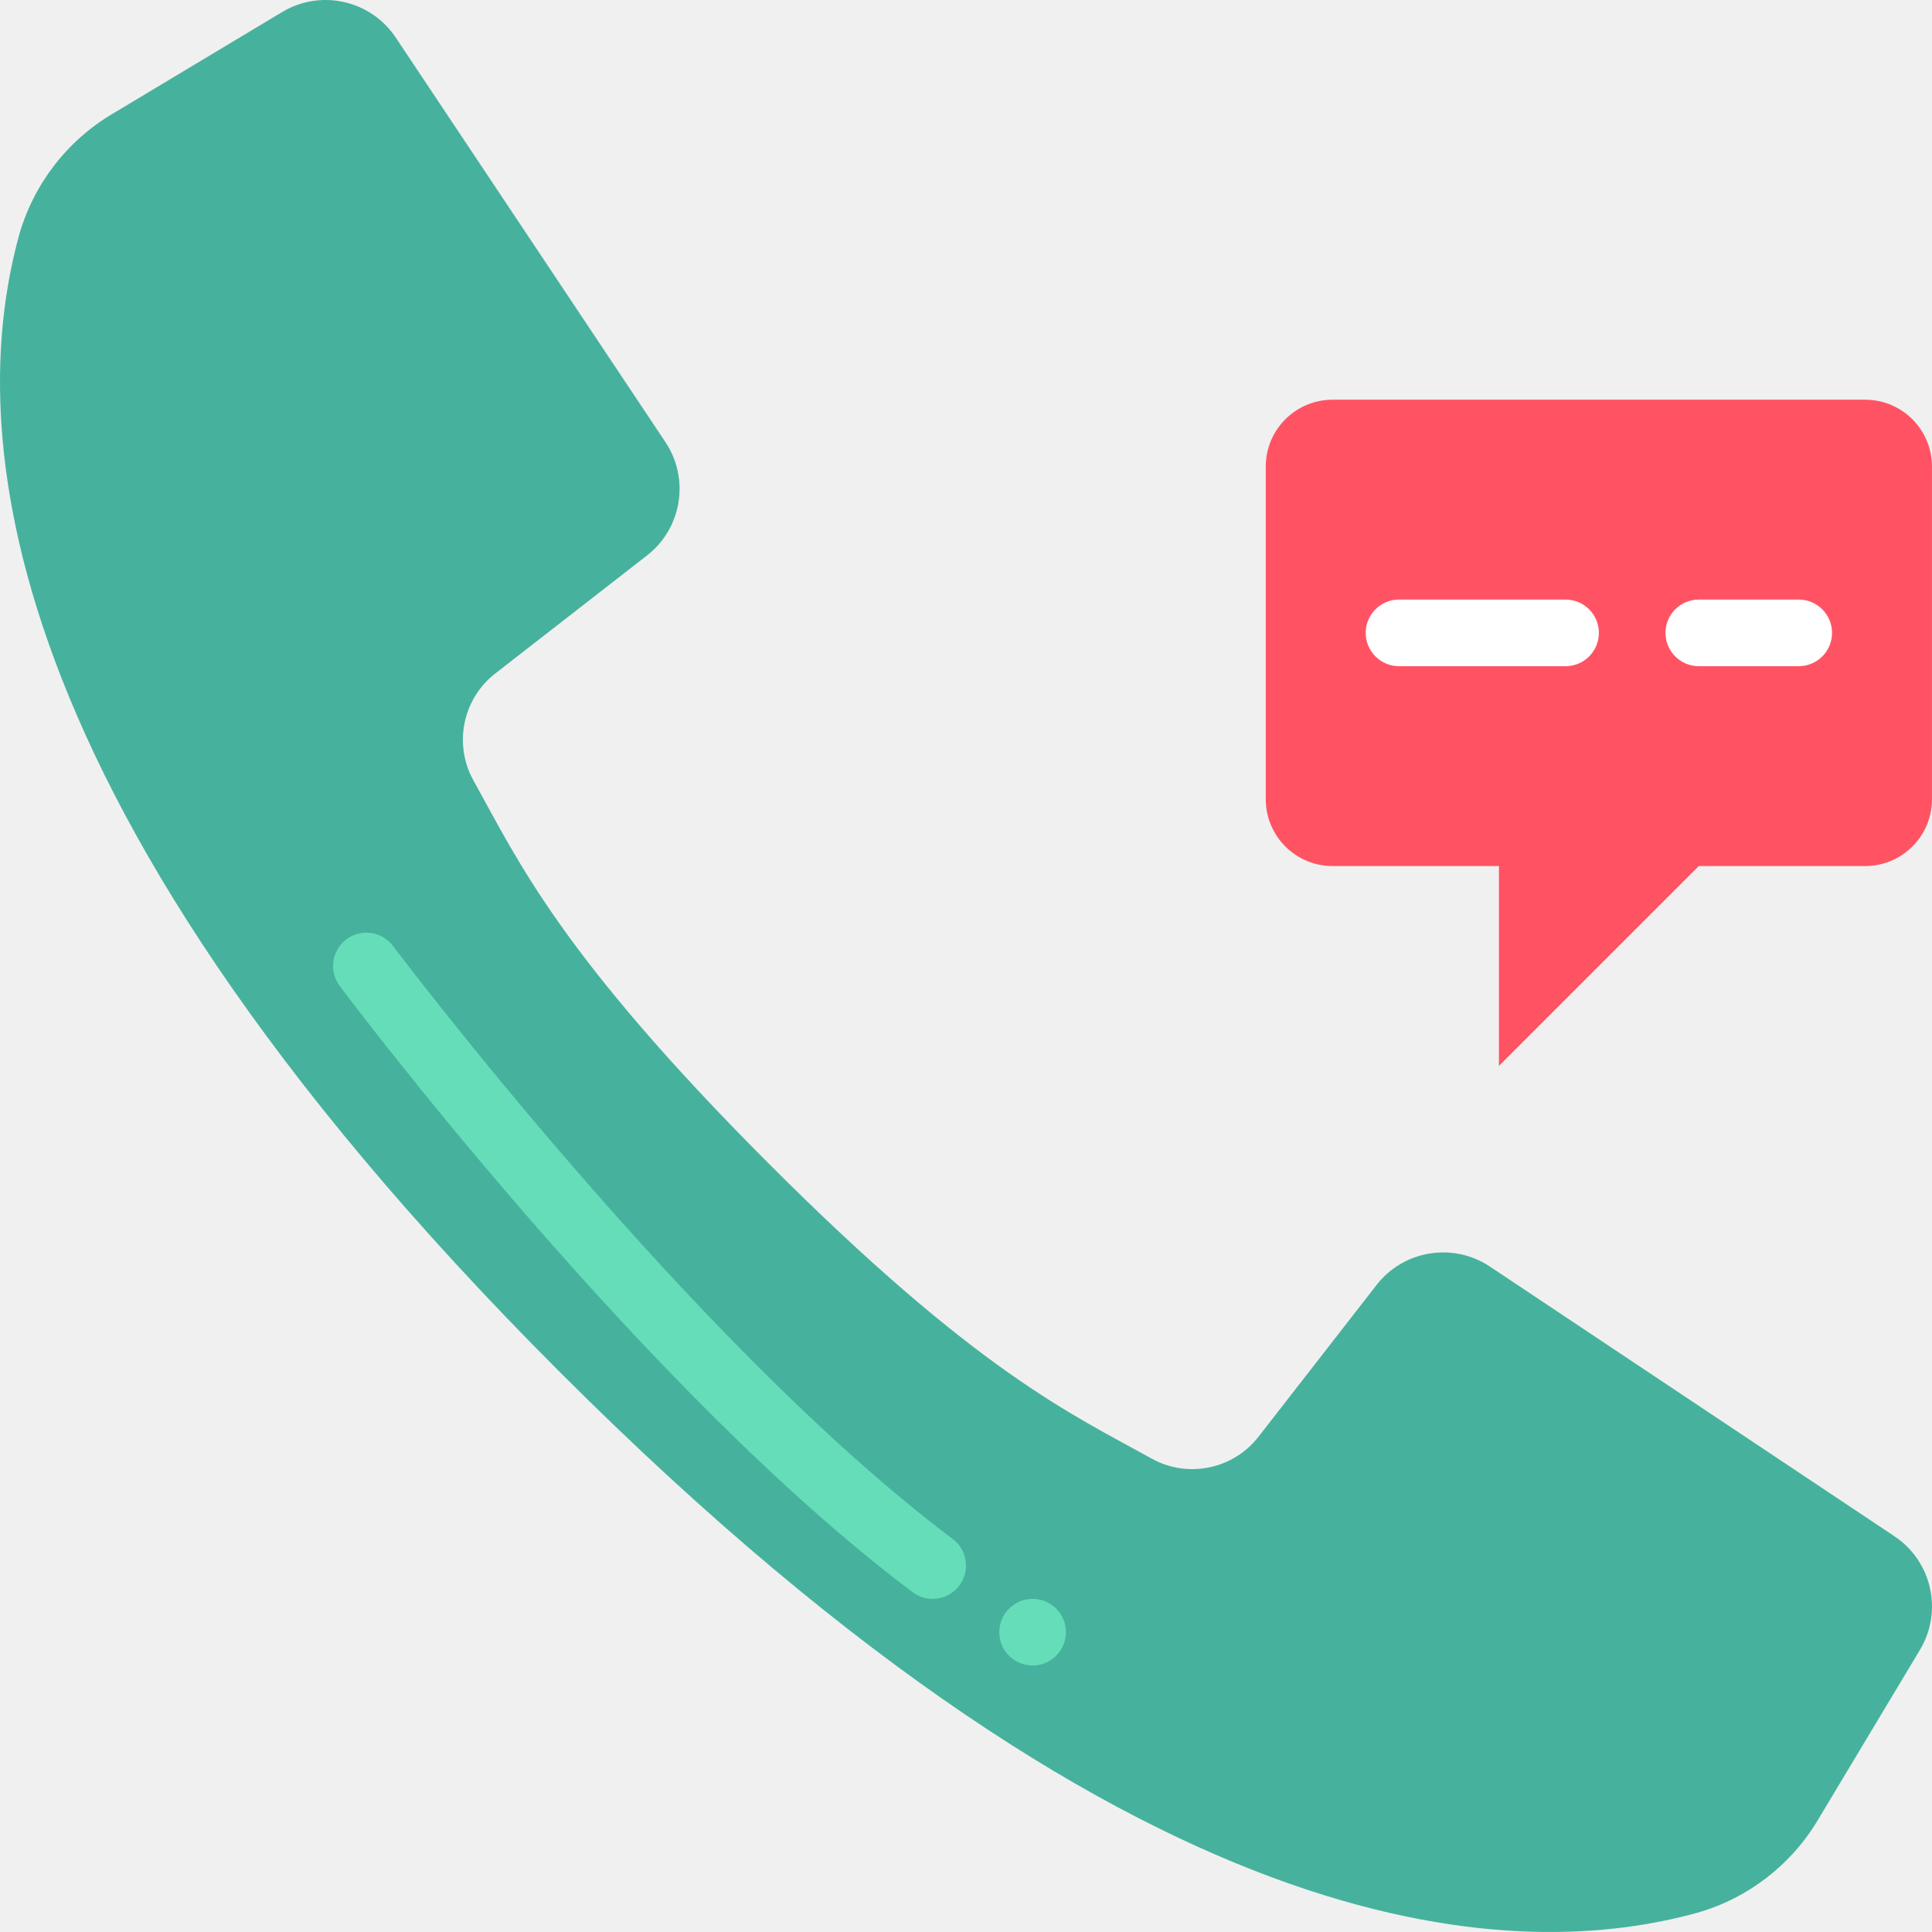
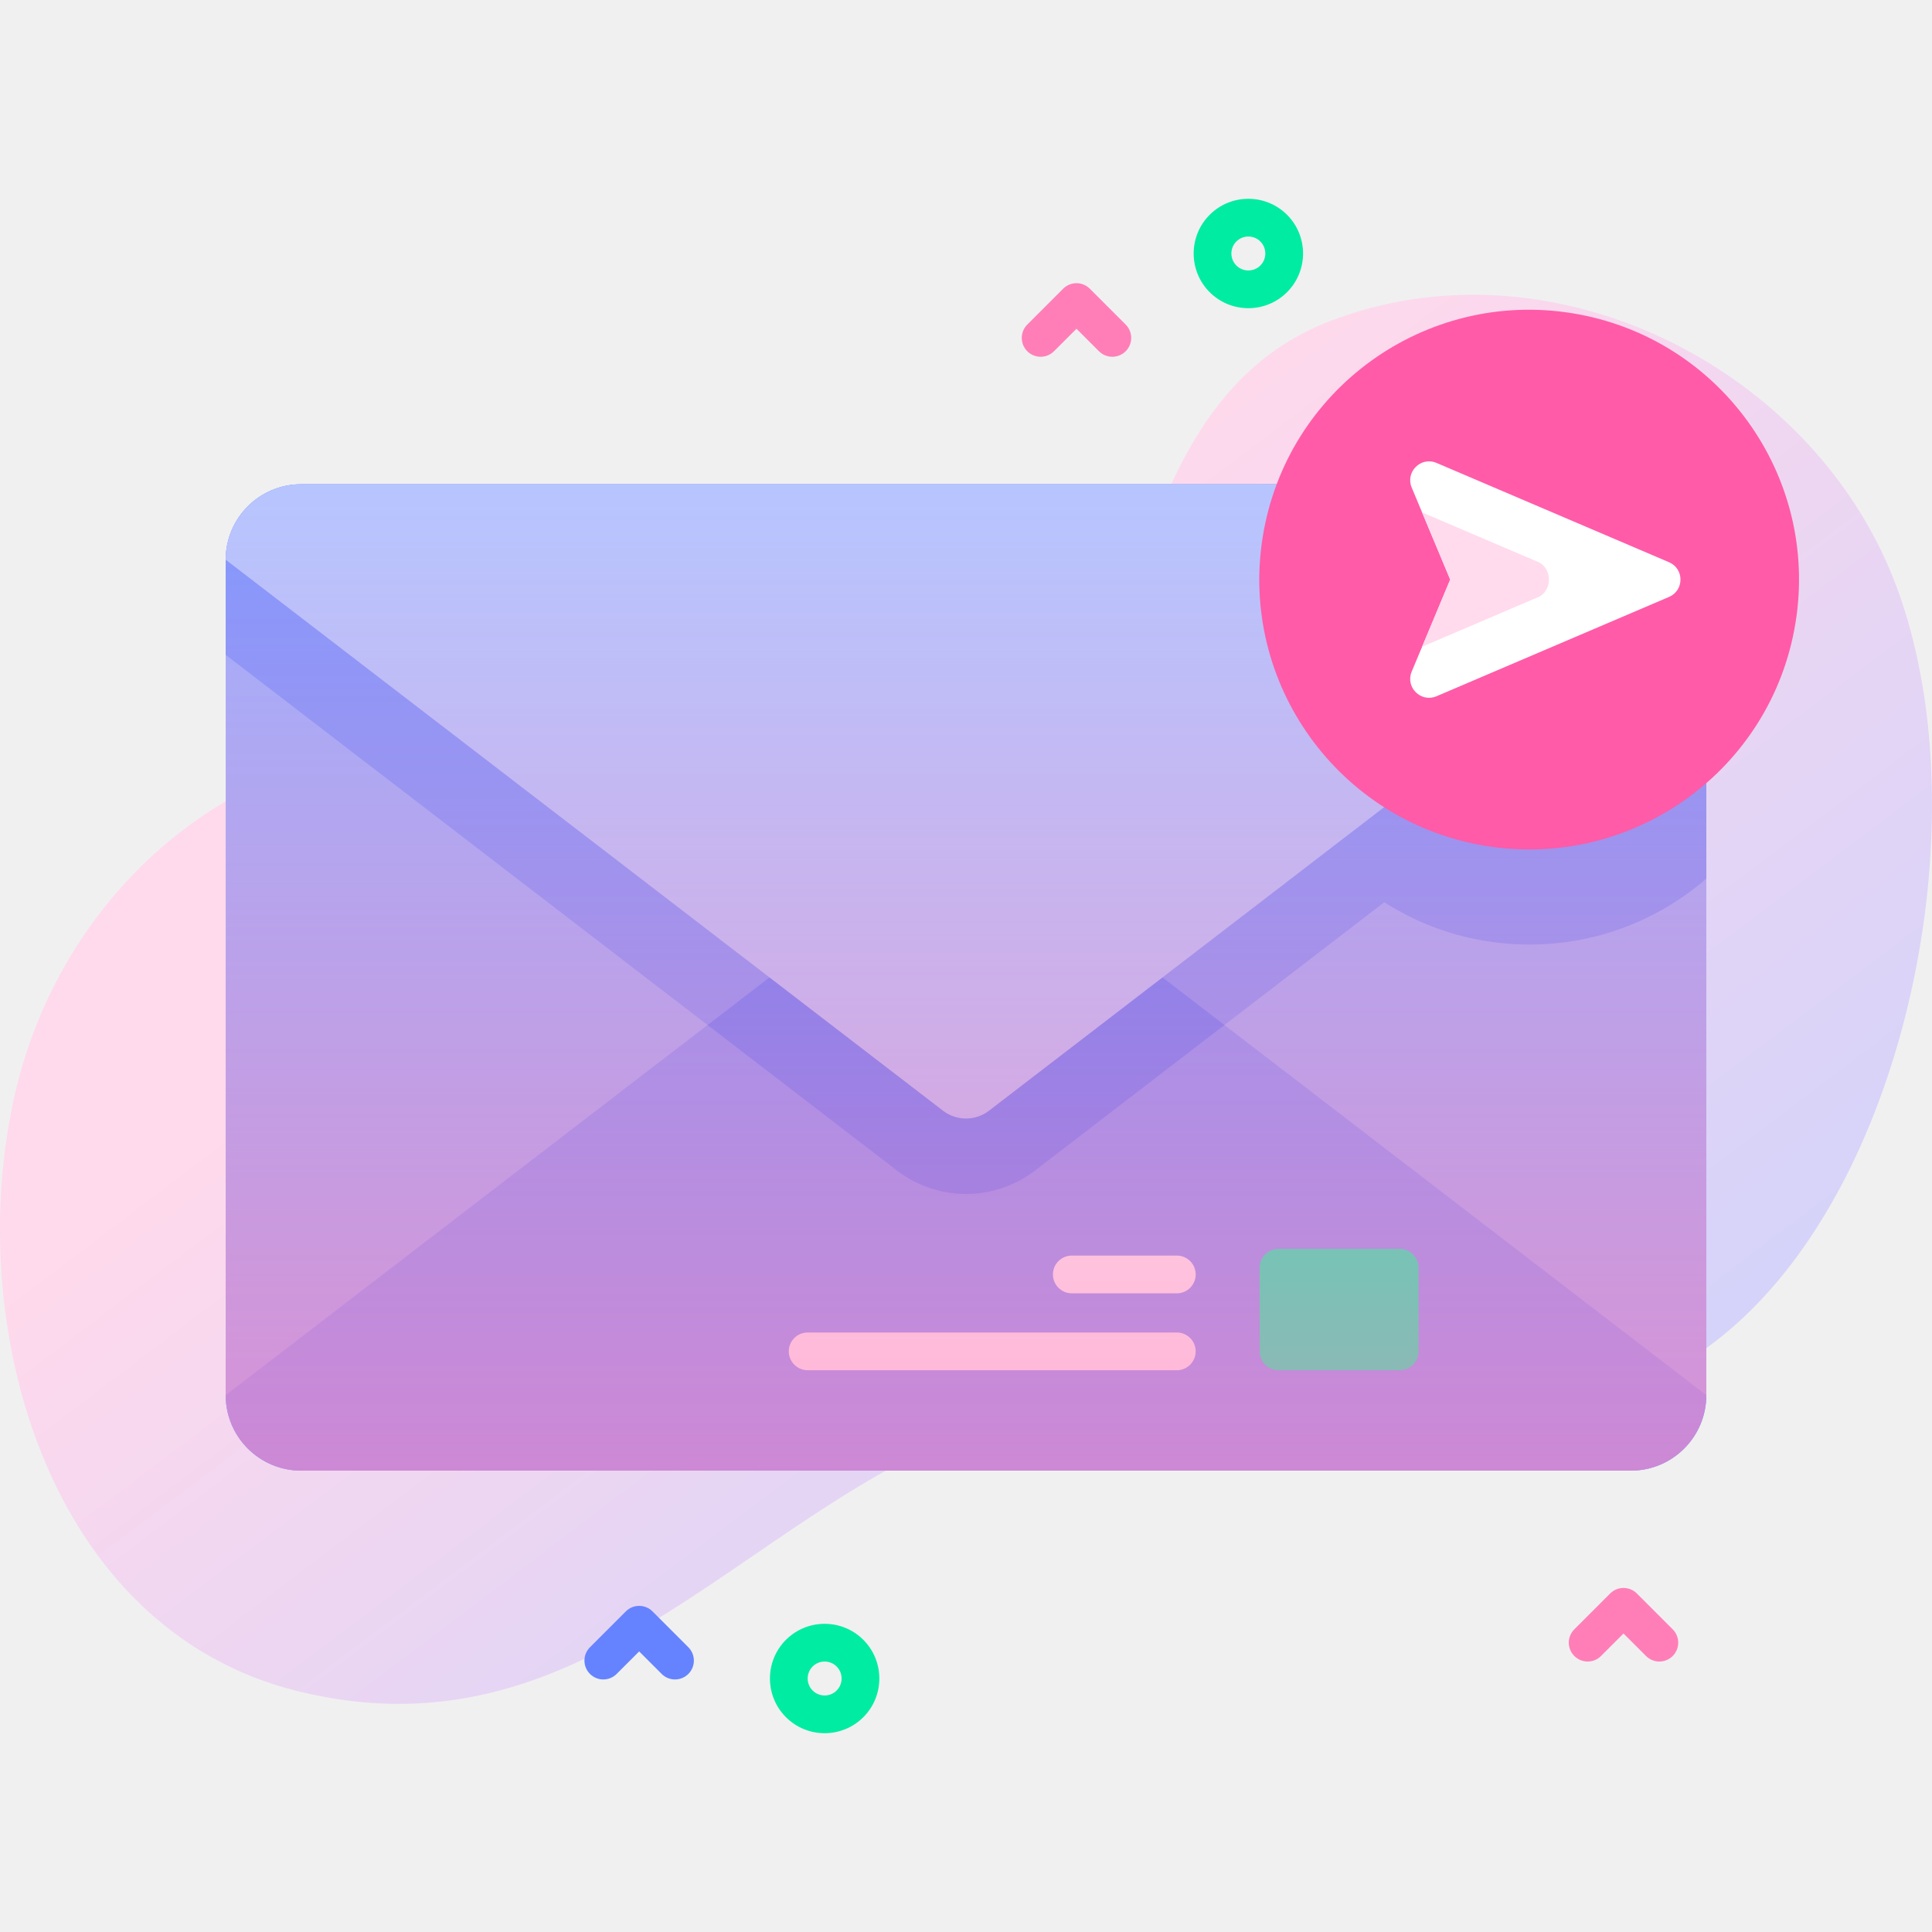
- <svg xmlns="http://www.w3.org/2000/svg" version="1.1" id="Capa_1" x="0px" y="0px" viewBox="0 0 512.006 512.006" style="enable-background:new 0 0 512.006 512.006;" xml:space="preserve">
+ <svg xmlns="http://www.w3.org/2000/svg" id="Capa_1" enable-background="new 0 0 512 512" height="512" viewBox="0 0 512 512" width="512">
+   <linearGradient id="SVGID_1_" gradientUnits="userSpaceOnUse" x1="432.334" x2="198.334" y1="502.645" y2="192.646">
+     <stop offset="0" stop-color="#c6d1ff" />
+     <stop offset=".583" stop-color="#e6d5f4" />
+     <stop offset=".997" stop-color="#ffd9ec" />
+   </linearGradient>
+   <linearGradient id="SVGID_2_" gradientUnits="userSpaceOnUse" x1="256" x2="256" y1="128.326" y2="389.736">
+     <stop offset=".003" stop-color="#ff7eb8" stop-opacity="0" />
+     <stop offset="1" stop-color="#ff7eb8" stop-opacity=".6" />
+   </linearGradient>
  <g>
-     <path style="fill:#46B29D;" d="M143.756,68.271l32.6,48.905c6.479,9.738,4.355,22.825-4.873,30.014l-40.139,31.223   c-8.71,6.707-11.213,18.772-5.888,28.39c11.785,21.186,22.952,46.168,78.23,101.517s80.331,66.445,101.517,78.23   c9.618,5.325,21.683,2.822,28.39-5.888l31.223-40.139c7.188-9.227,20.275-11.352,30.014-4.873l50.458,33.633l56.761,37.844   c9.926,6.617,12.906,19.863,6.771,30.093l-26.898,44.835c-7.14,12.118-18.667,21.025-32.194,24.876   c-44.703,12.262-143.307,14.742-301.347-143.298S-7.187,106.98,5.074,62.277C8.926,48.75,17.833,37.223,29.95,30.083L74.786,3.185   C85.016-2.95,98.262,0.03,104.879,9.956L143.756,68.271z" />
    <g>
-       <path style="fill:#65DDB9;" d="M247.171,423.723c-1.911,0.004-3.77-0.616-5.297-1.766    C171.059,368.85,93.315,265.709,90.04,261.295c-1.892-2.523-2.295-5.864-1.056-8.764c1.239-2.9,3.931-4.919,7.062-5.297    c3.131-0.377,6.226,0.945,8.118,3.468c0.786,1.05,79.528,105.543,148.303,157.131c3.04,2.28,4.28,6.249,3.078,9.854    C254.344,421.291,250.971,423.723,247.171,423.723z" />
-       <circle style="fill:#65DDB9;" cx="273.654" cy="432.55" r="8.828" />
+       <path d="m501.873 153.583c-22.357-56.888-91.226-91.003-149.556-68.427-66.582 25.77-44.506 131.673-104.983 153.088-32.669 11.568-80.962-31.644-113.969-38.271-60.821-12.21-115.881 30.705-129.439 90.134-13.832 60.63 8.353 141.61 74.967 158.066 79.35 19.602 120.683-51.729 187.249-72.211 68.31-21.019 144.263 28.622 200.814-31.776 41.78-44.62 57.055-134.271 34.917-190.603z" fill="url(#SVGID_1_)" />
    </g>
-     <path style="fill:#FF5364;" d="M511.998,123.585v88.276c-0.029,9.739-7.917,17.626-17.655,17.655h-44.138l-52.966,52.966v-52.966   h-44.138c-9.739-0.029-17.626-7.917-17.655-17.655v-88.276c0.029-9.739,7.917-17.626,17.655-17.655h141.241   C504.082,105.959,511.969,113.846,511.998,123.585z" />
    <g>
-       <path style="fill:#FFFFFF;" d="M414.895,158.895h-44.138c-4.875,0-8.828,3.952-8.828,8.828s3.952,8.828,8.828,8.828h44.138    c4.875,0,8.828-3.952,8.828-8.828S419.77,158.895,414.895,158.895z" />
-       <path style="fill:#FFFFFF;" d="M476.688,158.895h-26.483c-4.875,0-8.828,3.952-8.828,8.828s3.952,8.828,8.828,8.828h26.483    c4.875,0,8.828-3.952,8.828-8.828S481.563,158.895,476.688,158.895z" />
+       <g>
+         <g>
+           <path d="m432.187 389.736h-352.375c-11.046 0-20-8.954-20-20v-221.41c0-11.046 8.954-20 20-20h352.375c11.046 0 20 8.954 20 20v221.41c0 11.046-8.954 20-20 20z" fill="#9fb0fe" />
+           <g fill="#8399fe">
+             <path d="m452.19 148.331v84.5c-12.55 10.89-28.93 17.49-46.86 17.49-39.5 0-71.52-32.02-71.52-71.51 0-19.7 7.97-37.55 20.86-50.48h77.52c11.04 0 20 8.95 20 20z" />
+             <path d="m452.19 148.331v25.21l-177.91 136.67c-5.22 4.01-11.71 6.21-18.28 6.21s-13.06-2.2-18.28-6.21l-177.91-136.67v-25.21c0-11.05 8.96-20 20-20h352.38c11.04 0 20 8.95 20 20z" />
+             <path d="m262.092 223.711 190.096 146.025c0 11.046-8.954 20-20 20h-352.376c-11.046 0-20-8.954-20-20l190.096-146.025c3.593-2.76 8.591-2.76 12.184 0z" />
+           </g>
+           <path d="m324.49 271.641-50.21 38.57c-5.22 4.01-11.71 6.21-18.28 6.21s-13.06-2.2-18.28-6.21l-50.21-38.57 62.4-47.93c3.59-2.76 8.59-2.76 12.18 0z" fill="#6583fe" />
+           <path d="m249.908 294.352-190.096-146.026c0-11.046 8.954-20 20-20h352.375c11.046 0 20 8.954 20 20l-190.095 146.026c-3.593 2.759-8.591 2.759-12.184 0z" fill="#b7c5ff" />
+         </g>
+         <g>
+           <path d="m370.947 363.125h-32.134c-2.762 0-5-2.238-5-5v-22.154c0-2.761 2.238-5 5-5h32.134c2.762 0 5 2.239 5 5v22.154c0 2.762-2.238 5-5 5z" fill="#02ffb3" />
+           <g>
+             <g>
+               <g>
+                 <path d="m311.871 342.743h-27.833c-2.762 0-5-2.239-5-5s2.238-5 5-5h27.833c2.762 0 5 2.239 5 5s-2.238 5-5 5z" fill="#fff" />
+               </g>
+             </g>
+             <g>
+               <g>
+                 <path d="m311.871 363.125h-97.833c-2.762 0-5-2.239-5-5s2.238-5 5-5h97.833c2.762 0 5 2.239 5 5 0 2.762-2.238 5-5 5z" fill="#fff" />
+               </g>
+             </g>
+           </g>
+         </g>
+         <path d="m432.187 389.736h-352.375c-11.046 0-20-8.954-20-20v-221.41c0-11.046 8.954-20 20-20h352.375c11.046 0 20 8.954 20 20v221.41c0 11.046-8.954 20-20 20z" fill="url(#SVGID_2_)" />
+         <g>
+           <ellipse cx="405.33" cy="153.593" fill="#ff5ba8" rx="71.517" ry="71.517" transform="matrix(.16 -.987 .987 .16 188.793 529.087)" />
+         </g>
+         <path d="m374.114 129.204 10.206 24.389-10.206 24.389c-1.733 4.142 2.448 8.292 6.577 6.528l61.619-26.319c4.048-1.729 4.048-7.467 0-9.196l-61.619-26.319c-4.129-1.764-8.31 2.386-6.577 6.528z" fill="#fff" />
+         <path d="m407.601 158.261-30.725 13.13 7.442-17.8-7.451-17.8 30.734 13.13c3.833 1.64 3.833 7.71 0 9.34z" fill="#ffdbed" />
+       </g>
+       <path d="m330.828 81.671c-3.714 0-7.427-1.413-10.253-4.24-5.654-5.654-5.654-14.853 0-20.506 5.651-5.652 14.852-5.654 20.505 0 5.654 5.654 5.654 14.853 0 20.506-2.826 2.827-6.539 4.24-10.252 4.24zm0-18.991c-1.152 0-2.305.438-3.183 1.316-1.754 1.754-1.754 4.609 0 6.364 1.756 1.754 4.608 1.755 6.364 0 1.754-1.754 1.754-4.609 0-6.364-.877-.877-2.03-1.316-3.181-1.316z" fill="#00eca2" />
+       <path d="m218.538 459.315c-3.713 0-7.427-1.414-10.253-4.24-5.654-5.654-5.654-14.853 0-20.506 5.652-5.653 14.854-5.653 20.506 0 5.654 5.654 5.654 14.853 0 20.506-2.826 2.827-6.54 4.24-10.253 4.24zm0-18.991c-1.152 0-2.305.438-3.183 1.316-1.754 1.754-1.754 4.609 0 6.364 1.756 1.755 4.609 1.755 6.365 0 1.754-1.754 1.754-4.609 0-6.364-.877-.877-2.03-1.316-3.182-1.316z" fill="#00eca2" />
+       <path d="m294.78 94.547c-1.279 0-2.56-.488-3.535-1.464l-5.965-5.964-5.965 5.964c-1.951 1.952-5.119 1.952-7.07 0-1.953-1.953-1.953-5.119 0-7.071l9.5-9.5c1.951-1.952 5.119-1.952 7.07 0l9.5 9.5c1.953 1.953 1.953 5.119 0 7.071-.975.975-2.255 1.464-3.535 1.464z" fill="#ff7eb8" />
+       <path d="m439.746 440.322c-1.279 0-2.56-.488-3.535-1.464l-5.965-5.964-5.965 5.964c-1.951 1.952-5.119 1.952-7.07 0-1.953-1.953-1.953-5.119 0-7.071l9.5-9.5c1.951-1.952 5.119-1.952 7.07 0l9.5 9.5c1.953 1.953 1.953 5.119 0 7.071-.975.975-2.256 1.464-3.535 1.464z" fill="#ff7eb8" />
+       <path d="m178.884 445.072c-1.279 0-2.56-.488-3.535-1.464l-5.965-5.964-5.965 5.964c-1.951 1.952-5.119 1.952-7.07 0-1.953-1.953-1.953-5.119 0-7.071l9.5-9.5c1.951-1.952 5.119-1.952 7.07 0l9.5 9.5c1.953 1.953 1.953 5.119 0 7.071-.976.975-2.256 1.464-3.535 1.464z" fill="#6583fe" />
    </g>
  </g>
-   <g>
- </g>
-   <g>
- </g>
-   <g>
- </g>
-   <g>
- </g>
-   <g>
- </g>
-   <g>
- </g>
-   <g>
- </g>
-   <g>
- </g>
-   <g>
- </g>
-   <g>
- </g>
-   <g>
- </g>
-   <g>
- </g>
-   <g>
- </g>
-   <g>
- </g>
-   <g>
- </g>
</svg>
